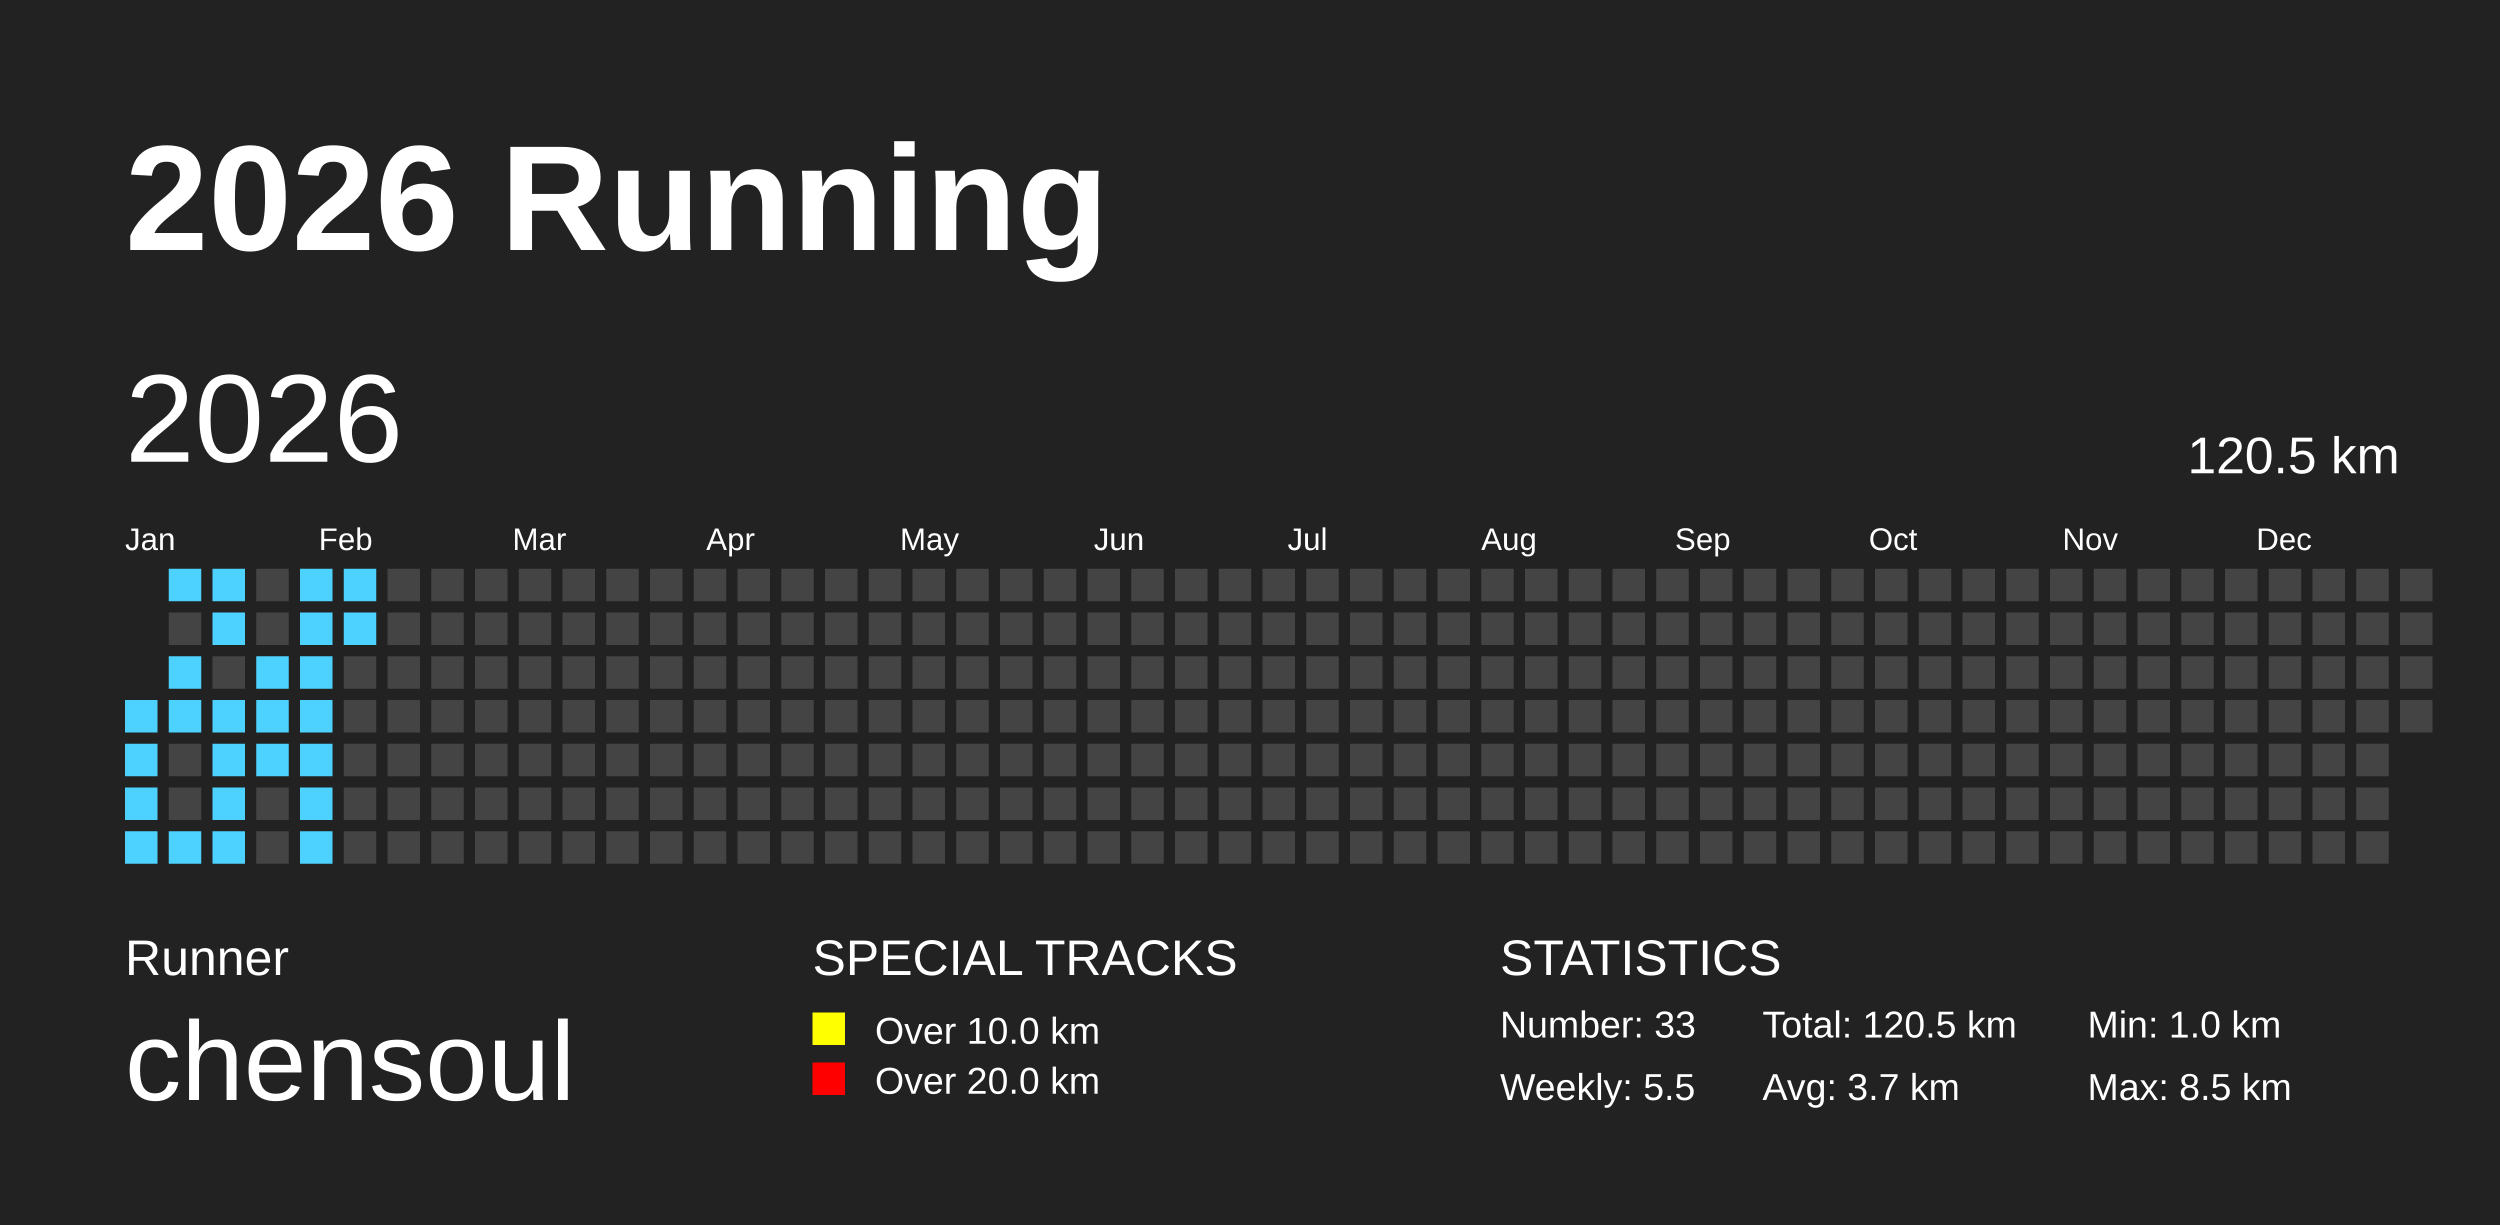
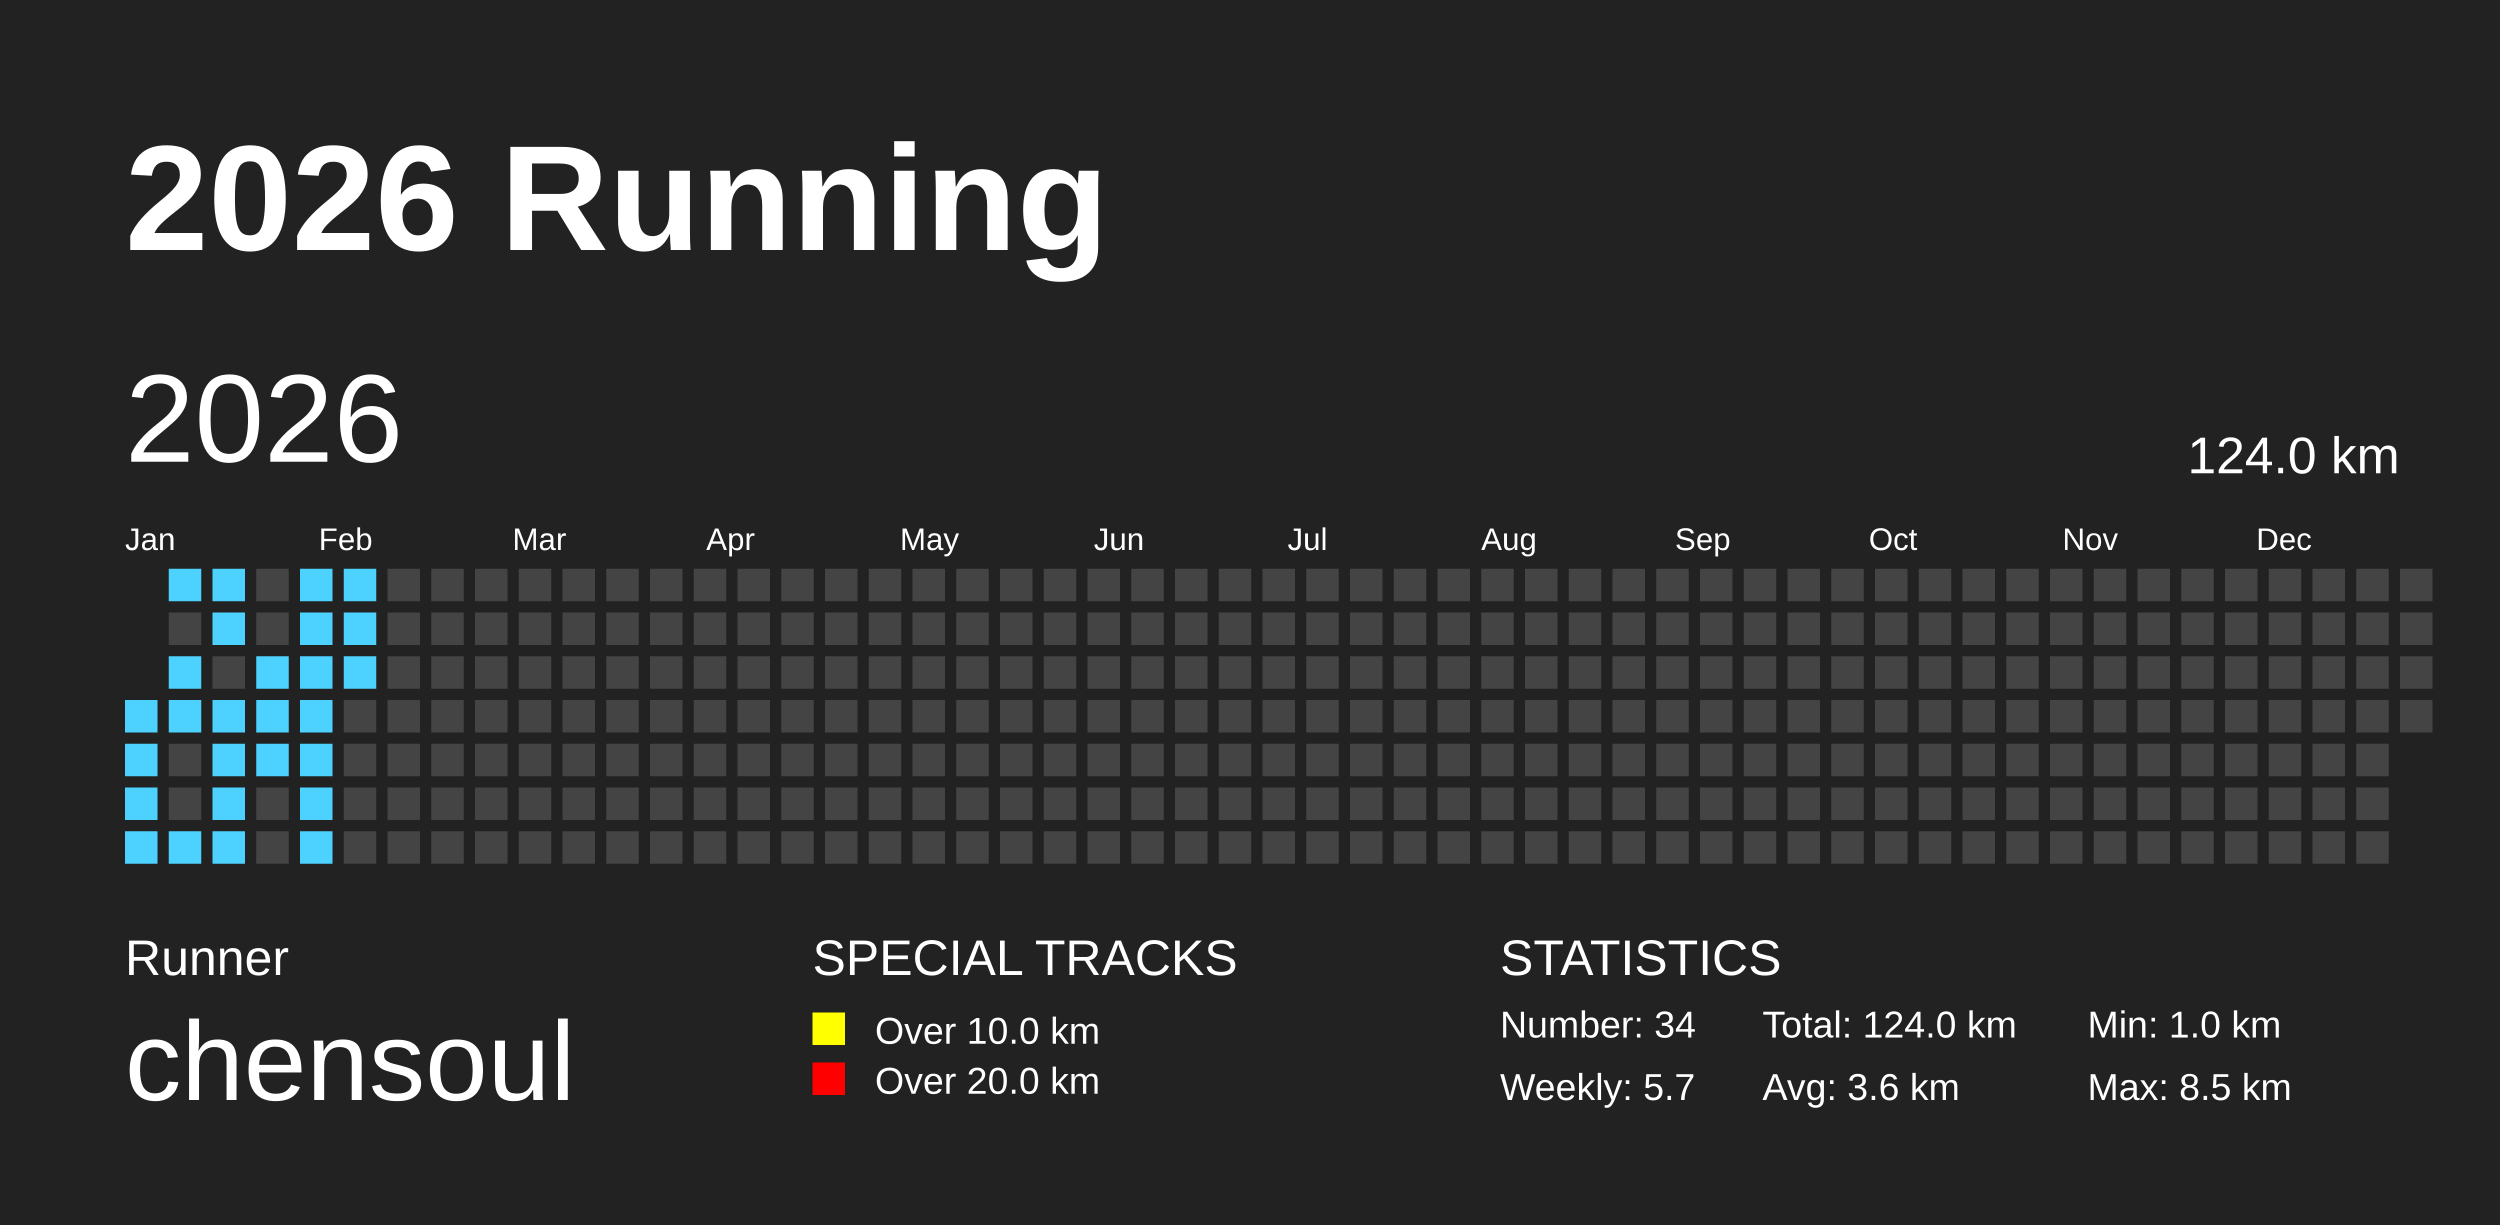
<svg xmlns="http://www.w3.org/2000/svg" baseProfile="full" height="98mm" version="1.1" viewBox="0,0,200,98" width="200mm">
  <defs />
  <rect fill="#222222" height="98" width="200" x="0" y="0" />
  <text fill="#FFFFFF" style="font-size:12px; font-family:Arial; font-weight:bold;" x="10" y="20">2026 Running</text>
  <text fill="#FFFFFF" style="font-size:4px; font-family:Arial" x="10" y="78">Runner</text>
  <text fill="#FFFFFF" style="font-size:9px; font-family:Arial" x="10" y="88">chensoul</text>
  <text fill="#FFFFFF" style="font-size:4px; font-family:Arial" x="65" y="78">SPECIAL TRACKS</text>
  <rect fill="yellow" height="2.6" width="2.6" x="65" y="81" />
  <text fill="#FFFFFF" style="font-size:3px; font-family:Arial" x="70" y="83.5">Over 10.0 km</text>
  <rect fill="red" height="2.6" width="2.6" x="65" y="85" />
  <text fill="#FFFFFF" style="font-size:3px; font-family:Arial" x="70" y="87.5">Over 20.0 km</text>
  <text fill="#FFFFFF" style="font-size:4px; font-family:Arial" x="120" y="78">STATISTICS</text>
-   <text fill="#FFFFFF" style="font-size:3px; font-family:Arial" x="120" y="83">Number: 33</text>
-   <text fill="#FFFFFF" style="font-size:3px; font-family:Arial" x="120" y="88">Weekly: 5.5</text>
-   <text fill="#FFFFFF" style="font-size:3px; font-family:Arial" x="141" y="83">Total: 120.5 km</text>
-   <text fill="#FFFFFF" style="font-size:3px; font-family:Arial" x="141" y="88">Avg: 3.7 km</text>
+   <text fill="#FFFFFF" style="font-size:3px; font-family:Arial" x="120" y="83">Number: 34</text>
+   <text fill="#FFFFFF" style="font-size:3px; font-family:Arial" x="120" y="88">Weekly: 5.7</text>
+   <text fill="#FFFFFF" style="font-size:3px; font-family:Arial" x="141" y="83">Total: 124.0 km</text>
+   <text fill="#FFFFFF" style="font-size:3px; font-family:Arial" x="141" y="88">Avg: 3.6 km</text>
  <text fill="#FFFFFF" style="font-size:3px; font-family:Arial" x="167" y="83">Min: 1.0 km</text>
  <text fill="#FFFFFF" style="font-size:3px; font-family:Arial" x="167" y="88">Max: 8.5 km</text>
  <text dominant-baseline="hanging" fill="#FFFFFF" style="font-size:10.0px; font-family:Arial;" x="10" y="30">2026</text>
-   <text dominant-baseline="hanging" fill="#FFFFFF" style="font-size:4.125px; font-family:Arial;" x="175" y="35">120.5 km</text>
+   <text dominant-baseline="hanging" fill="#FFFFFF" style="font-size:4.125px; font-family:Arial;" x="175" y="35">124.0 km</text>
  <text fill="#FFFFFF" style="font-size:2.5px; font-family:Arial" x="10.0" y="44">Jan</text>
  <text fill="#FFFFFF" style="font-size:2.5px; font-family:Arial" x="25.5" y="44">Feb</text>
  <text fill="#FFFFFF" style="font-size:2.5px; font-family:Arial" x="41.0" y="44">Mar</text>
  <text fill="#FFFFFF" style="font-size:2.5px; font-family:Arial" x="56.5" y="44">Apr</text>
  <text fill="#FFFFFF" style="font-size:2.5px; font-family:Arial" x="72.0" y="44">May</text>
  <text fill="#FFFFFF" style="font-size:2.5px; font-family:Arial" x="87.5" y="44">Jun</text>
  <text fill="#FFFFFF" style="font-size:2.5px; font-family:Arial" x="103.0" y="44">Jul</text>
  <text fill="#FFFFFF" style="font-size:2.5px; font-family:Arial" x="118.5" y="44">Aug</text>
  <text fill="#FFFFFF" style="font-size:2.5px; font-family:Arial" x="134.0" y="44">Sep</text>
  <text fill="#FFFFFF" style="font-size:2.5px; font-family:Arial" x="149.5" y="44">Oct</text>
  <text fill="#FFFFFF" style="font-size:2.5px; font-family:Arial" x="165.0" y="44">Nov</text>
  <text fill="#FFFFFF" style="font-size:2.5px; font-family:Arial" x="180.5" y="44">Dec</text>
  <rect fill="#4DD2FF" height="2.6" width="2.6" x="10.0" y="56.0" />
  <rect fill="#4DD2FF" height="2.6" width="2.6" x="10.0" y="59.5" />
  <rect fill="#4DD2FF" height="2.6" width="2.6" x="10.0" y="63.0" />
  <rect fill="#4DD2FF" height="2.6" width="2.6" x="10.0" y="66.5" />
  <rect fill="#4DD2FF" height="2.6" width="2.6" x="13.5" y="45.5" />
  <rect fill="#444444" height="2.6" width="2.6" x="13.5" y="49.0" />
  <rect fill="#4DD2FF" height="2.6" width="2.6" x="13.5" y="52.5" />
  <rect fill="#4DD2FF" height="2.6" width="2.6" x="13.5" y="56.0" />
  <rect fill="#444444" height="2.6" width="2.6" x="13.5" y="59.5" />
  <rect fill="#444444" height="2.6" width="2.6" x="13.5" y="63.0" />
  <rect fill="#4DD2FF" height="2.6" width="2.6" x="13.5" y="66.5" />
  <rect fill="#4DD2FF" height="2.6" width="2.6" x="17.0" y="45.5" />
  <rect fill="#4DD2FF" height="2.6" width="2.6" x="17.0" y="49.0" />
  <rect fill="#444444" height="2.6" width="2.6" x="17.0" y="52.5" />
  <rect fill="#4DD2FF" height="2.6" width="2.6" x="17.0" y="56.0" />
  <rect fill="#4DD2FF" height="2.6" width="2.6" x="17.0" y="59.5" />
  <rect fill="#4DD2FF" height="2.6" width="2.6" x="17.0" y="63.0" />
  <rect fill="#4DD2FF" height="2.6" width="2.6" x="17.0" y="66.5" />
  <rect fill="#444444" height="2.6" width="2.6" x="20.5" y="45.5" />
  <rect fill="#444444" height="2.6" width="2.6" x="20.5" y="49.0" />
  <rect fill="#4DD2FF" height="2.6" width="2.6" x="20.5" y="52.5" />
  <rect fill="#4DD2FF" height="2.6" width="2.6" x="20.5" y="56.0" />
  <rect fill="#4DD2FF" height="2.6" width="2.6" x="20.5" y="59.5" />
  <rect fill="#444444" height="2.6" width="2.6" x="20.5" y="63.0" />
  <rect fill="#444444" height="2.6" width="2.6" x="20.5" y="66.5" />
  <rect fill="#4DD2FF" height="2.6" width="2.6" x="24.0" y="45.5" />
  <rect fill="#4DD2FF" height="2.6" width="2.6" x="24.0" y="49.0" />
  <rect fill="#4DD2FF" height="2.6" width="2.6" x="24.0" y="52.5" />
  <rect fill="#4DD2FF" height="2.6" width="2.6" x="24.0" y="56.0" />
  <rect fill="#4DD2FF" height="2.6" width="2.6" x="24.0" y="59.5" />
  <rect fill="#4DD2FF" height="2.6" width="2.6" x="24.0" y="63.0" />
  <rect fill="#4DD2FF" height="2.6" width="2.6" x="24.0" y="66.5" />
  <rect fill="#4DD2FF" height="2.6" width="2.6" x="27.5" y="45.5" />
  <rect fill="#4DD2FF" height="2.6" width="2.6" x="27.5" y="49.0" />
-   <rect fill="#444444" height="2.6" width="2.6" x="27.5" y="52.5" />
+   <rect fill="#4DD2FF" height="2.6" width="2.6" x="27.5" y="52.5" />
  <rect fill="#444444" height="2.6" width="2.6" x="27.5" y="56.0" />
  <rect fill="#444444" height="2.6" width="2.6" x="27.5" y="59.5" />
  <rect fill="#444444" height="2.6" width="2.6" x="27.5" y="63.0" />
  <rect fill="#444444" height="2.6" width="2.6" x="27.5" y="66.5" />
  <rect fill="#444444" height="2.6" width="2.6" x="31.0" y="45.5" />
  <rect fill="#444444" height="2.6" width="2.6" x="31.0" y="49.0" />
  <rect fill="#444444" height="2.6" width="2.6" x="31.0" y="52.5" />
  <rect fill="#444444" height="2.6" width="2.6" x="31.0" y="56.0" />
  <rect fill="#444444" height="2.6" width="2.6" x="31.0" y="59.5" />
  <rect fill="#444444" height="2.6" width="2.6" x="31.0" y="63.0" />
  <rect fill="#444444" height="2.6" width="2.6" x="31.0" y="66.5" />
  <rect fill="#444444" height="2.6" width="2.6" x="34.5" y="45.5" />
  <rect fill="#444444" height="2.6" width="2.6" x="34.5" y="49.0" />
  <rect fill="#444444" height="2.6" width="2.6" x="34.5" y="52.5" />
  <rect fill="#444444" height="2.6" width="2.6" x="34.5" y="56.0" />
  <rect fill="#444444" height="2.6" width="2.6" x="34.5" y="59.5" />
  <rect fill="#444444" height="2.6" width="2.6" x="34.5" y="63.0" />
  <rect fill="#444444" height="2.6" width="2.6" x="34.5" y="66.5" />
  <rect fill="#444444" height="2.6" width="2.6" x="38.0" y="45.5" />
  <rect fill="#444444" height="2.6" width="2.6" x="38.0" y="49.0" />
  <rect fill="#444444" height="2.6" width="2.6" x="38.0" y="52.5" />
  <rect fill="#444444" height="2.6" width="2.6" x="38.0" y="56.0" />
  <rect fill="#444444" height="2.6" width="2.6" x="38.0" y="59.5" />
  <rect fill="#444444" height="2.6" width="2.6" x="38.0" y="63.0" />
  <rect fill="#444444" height="2.6" width="2.6" x="38.0" y="66.5" />
  <rect fill="#444444" height="2.6" width="2.6" x="41.5" y="45.5" />
  <rect fill="#444444" height="2.6" width="2.6" x="41.5" y="49.0" />
  <rect fill="#444444" height="2.6" width="2.6" x="41.5" y="52.5" />
  <rect fill="#444444" height="2.6" width="2.6" x="41.5" y="56.0" />
  <rect fill="#444444" height="2.6" width="2.6" x="41.5" y="59.5" />
  <rect fill="#444444" height="2.6" width="2.6" x="41.5" y="63.0" />
  <rect fill="#444444" height="2.6" width="2.6" x="41.5" y="66.5" />
  <rect fill="#444444" height="2.6" width="2.6" x="45.0" y="45.5" />
  <rect fill="#444444" height="2.6" width="2.6" x="45.0" y="49.0" />
  <rect fill="#444444" height="2.6" width="2.6" x="45.0" y="52.5" />
  <rect fill="#444444" height="2.6" width="2.6" x="45.0" y="56.0" />
  <rect fill="#444444" height="2.6" width="2.6" x="45.0" y="59.5" />
  <rect fill="#444444" height="2.6" width="2.6" x="45.0" y="63.0" />
  <rect fill="#444444" height="2.6" width="2.6" x="45.0" y="66.5" />
  <rect fill="#444444" height="2.6" width="2.6" x="48.5" y="45.5" />
  <rect fill="#444444" height="2.6" width="2.6" x="48.5" y="49.0" />
  <rect fill="#444444" height="2.6" width="2.6" x="48.5" y="52.5" />
  <rect fill="#444444" height="2.6" width="2.6" x="48.5" y="56.0" />
  <rect fill="#444444" height="2.6" width="2.6" x="48.5" y="59.5" />
  <rect fill="#444444" height="2.6" width="2.6" x="48.5" y="63.0" />
  <rect fill="#444444" height="2.6" width="2.6" x="48.5" y="66.5" />
  <rect fill="#444444" height="2.6" width="2.6" x="52.0" y="45.5" />
  <rect fill="#444444" height="2.6" width="2.6" x="52.0" y="49.0" />
  <rect fill="#444444" height="2.6" width="2.6" x="52.0" y="52.5" />
  <rect fill="#444444" height="2.6" width="2.6" x="52.0" y="56.0" />
  <rect fill="#444444" height="2.6" width="2.6" x="52.0" y="59.5" />
  <rect fill="#444444" height="2.6" width="2.6" x="52.0" y="63.0" />
  <rect fill="#444444" height="2.6" width="2.6" x="52.0" y="66.5" />
  <rect fill="#444444" height="2.6" width="2.6" x="55.5" y="45.5" />
  <rect fill="#444444" height="2.6" width="2.6" x="55.5" y="49.0" />
  <rect fill="#444444" height="2.6" width="2.6" x="55.5" y="52.5" />
  <rect fill="#444444" height="2.6" width="2.6" x="55.5" y="56.0" />
  <rect fill="#444444" height="2.6" width="2.6" x="55.5" y="59.5" />
  <rect fill="#444444" height="2.6" width="2.6" x="55.5" y="63.0" />
  <rect fill="#444444" height="2.6" width="2.6" x="55.5" y="66.5" />
  <rect fill="#444444" height="2.6" width="2.6" x="59.0" y="45.5" />
  <rect fill="#444444" height="2.6" width="2.6" x="59.0" y="49.0" />
  <rect fill="#444444" height="2.6" width="2.6" x="59.0" y="52.5" />
  <rect fill="#444444" height="2.6" width="2.6" x="59.0" y="56.0" />
  <rect fill="#444444" height="2.6" width="2.6" x="59.0" y="59.5" />
  <rect fill="#444444" height="2.6" width="2.6" x="59.0" y="63.0" />
  <rect fill="#444444" height="2.6" width="2.6" x="59.0" y="66.5" />
  <rect fill="#444444" height="2.6" width="2.6" x="62.5" y="45.5" />
  <rect fill="#444444" height="2.6" width="2.6" x="62.5" y="49.0" />
  <rect fill="#444444" height="2.6" width="2.6" x="62.5" y="52.5" />
  <rect fill="#444444" height="2.6" width="2.6" x="62.5" y="56.0" />
  <rect fill="#444444" height="2.6" width="2.6" x="62.5" y="59.5" />
  <rect fill="#444444" height="2.6" width="2.6" x="62.5" y="63.0" />
  <rect fill="#444444" height="2.6" width="2.6" x="62.5" y="66.5" />
  <rect fill="#444444" height="2.6" width="2.6" x="66.0" y="45.5" />
  <rect fill="#444444" height="2.6" width="2.6" x="66.0" y="49.0" />
  <rect fill="#444444" height="2.6" width="2.6" x="66.0" y="52.5" />
  <rect fill="#444444" height="2.6" width="2.6" x="66.0" y="56.0" />
  <rect fill="#444444" height="2.6" width="2.6" x="66.0" y="59.5" />
  <rect fill="#444444" height="2.6" width="2.6" x="66.0" y="63.0" />
  <rect fill="#444444" height="2.6" width="2.6" x="66.0" y="66.5" />
  <rect fill="#444444" height="2.6" width="2.6" x="69.5" y="45.5" />
  <rect fill="#444444" height="2.6" width="2.6" x="69.5" y="49.0" />
  <rect fill="#444444" height="2.6" width="2.6" x="69.5" y="52.5" />
  <rect fill="#444444" height="2.6" width="2.6" x="69.5" y="56.0" />
  <rect fill="#444444" height="2.6" width="2.6" x="69.5" y="59.5" />
  <rect fill="#444444" height="2.6" width="2.6" x="69.5" y="63.0" />
  <rect fill="#444444" height="2.6" width="2.6" x="69.5" y="66.5" />
  <rect fill="#444444" height="2.6" width="2.6" x="73.0" y="45.5" />
  <rect fill="#444444" height="2.6" width="2.6" x="73.0" y="49.0" />
  <rect fill="#444444" height="2.6" width="2.6" x="73.0" y="52.5" />
  <rect fill="#444444" height="2.6" width="2.6" x="73.0" y="56.0" />
  <rect fill="#444444" height="2.6" width="2.6" x="73.0" y="59.5" />
  <rect fill="#444444" height="2.6" width="2.6" x="73.0" y="63.0" />
  <rect fill="#444444" height="2.6" width="2.6" x="73.0" y="66.5" />
  <rect fill="#444444" height="2.6" width="2.6" x="76.5" y="45.5" />
  <rect fill="#444444" height="2.6" width="2.6" x="76.5" y="49.0" />
  <rect fill="#444444" height="2.6" width="2.6" x="76.5" y="52.5" />
  <rect fill="#444444" height="2.6" width="2.6" x="76.5" y="56.0" />
  <rect fill="#444444" height="2.6" width="2.6" x="76.5" y="59.5" />
  <rect fill="#444444" height="2.6" width="2.6" x="76.5" y="63.0" />
  <rect fill="#444444" height="2.6" width="2.6" x="76.5" y="66.5" />
  <rect fill="#444444" height="2.6" width="2.6" x="80.0" y="45.5" />
  <rect fill="#444444" height="2.6" width="2.6" x="80.0" y="49.0" />
  <rect fill="#444444" height="2.6" width="2.6" x="80.0" y="52.5" />
  <rect fill="#444444" height="2.6" width="2.6" x="80.0" y="56.0" />
  <rect fill="#444444" height="2.6" width="2.6" x="80.0" y="59.5" />
  <rect fill="#444444" height="2.6" width="2.6" x="80.0" y="63.0" />
  <rect fill="#444444" height="2.6" width="2.6" x="80.0" y="66.5" />
  <rect fill="#444444" height="2.6" width="2.6" x="83.5" y="45.5" />
  <rect fill="#444444" height="2.6" width="2.6" x="83.5" y="49.0" />
  <rect fill="#444444" height="2.6" width="2.6" x="83.5" y="52.5" />
  <rect fill="#444444" height="2.6" width="2.6" x="83.5" y="56.0" />
  <rect fill="#444444" height="2.6" width="2.6" x="83.5" y="59.5" />
  <rect fill="#444444" height="2.6" width="2.6" x="83.5" y="63.0" />
  <rect fill="#444444" height="2.6" width="2.6" x="83.5" y="66.5" />
  <rect fill="#444444" height="2.6" width="2.6" x="87.0" y="45.5" />
  <rect fill="#444444" height="2.6" width="2.6" x="87.0" y="49.0" />
  <rect fill="#444444" height="2.6" width="2.6" x="87.0" y="52.5" />
  <rect fill="#444444" height="2.6" width="2.6" x="87.0" y="56.0" />
  <rect fill="#444444" height="2.6" width="2.6" x="87.0" y="59.5" />
  <rect fill="#444444" height="2.6" width="2.6" x="87.0" y="63.0" />
  <rect fill="#444444" height="2.6" width="2.6" x="87.0" y="66.5" />
  <rect fill="#444444" height="2.6" width="2.6" x="90.5" y="45.5" />
  <rect fill="#444444" height="2.6" width="2.6" x="90.5" y="49.0" />
  <rect fill="#444444" height="2.6" width="2.6" x="90.5" y="52.5" />
  <rect fill="#444444" height="2.6" width="2.6" x="90.5" y="56.0" />
  <rect fill="#444444" height="2.6" width="2.6" x="90.5" y="59.5" />
  <rect fill="#444444" height="2.6" width="2.6" x="90.5" y="63.0" />
  <rect fill="#444444" height="2.6" width="2.6" x="90.5" y="66.5" />
  <rect fill="#444444" height="2.6" width="2.6" x="94.0" y="45.5" />
  <rect fill="#444444" height="2.6" width="2.6" x="94.0" y="49.0" />
  <rect fill="#444444" height="2.6" width="2.6" x="94.0" y="52.5" />
  <rect fill="#444444" height="2.6" width="2.6" x="94.0" y="56.0" />
  <rect fill="#444444" height="2.6" width="2.6" x="94.0" y="59.5" />
  <rect fill="#444444" height="2.6" width="2.6" x="94.0" y="63.0" />
  <rect fill="#444444" height="2.6" width="2.6" x="94.0" y="66.5" />
  <rect fill="#444444" height="2.6" width="2.6" x="97.5" y="45.5" />
  <rect fill="#444444" height="2.6" width="2.6" x="97.5" y="49.0" />
  <rect fill="#444444" height="2.6" width="2.6" x="97.5" y="52.5" />
  <rect fill="#444444" height="2.6" width="2.6" x="97.5" y="56.0" />
  <rect fill="#444444" height="2.6" width="2.6" x="97.5" y="59.5" />
  <rect fill="#444444" height="2.6" width="2.6" x="97.5" y="63.0" />
  <rect fill="#444444" height="2.6" width="2.6" x="97.5" y="66.5" />
  <rect fill="#444444" height="2.6" width="2.6" x="101.0" y="45.5" />
  <rect fill="#444444" height="2.6" width="2.6" x="101.0" y="49.0" />
  <rect fill="#444444" height="2.6" width="2.6" x="101.0" y="52.5" />
  <rect fill="#444444" height="2.6" width="2.6" x="101.0" y="56.0" />
  <rect fill="#444444" height="2.6" width="2.6" x="101.0" y="59.5" />
  <rect fill="#444444" height="2.6" width="2.6" x="101.0" y="63.0" />
  <rect fill="#444444" height="2.6" width="2.6" x="101.0" y="66.5" />
  <rect fill="#444444" height="2.6" width="2.6" x="104.5" y="45.5" />
  <rect fill="#444444" height="2.6" width="2.6" x="104.5" y="49.0" />
  <rect fill="#444444" height="2.6" width="2.6" x="104.5" y="52.5" />
  <rect fill="#444444" height="2.6" width="2.6" x="104.5" y="56.0" />
  <rect fill="#444444" height="2.6" width="2.6" x="104.5" y="59.5" />
  <rect fill="#444444" height="2.6" width="2.6" x="104.5" y="63.0" />
  <rect fill="#444444" height="2.6" width="2.6" x="104.5" y="66.5" />
  <rect fill="#444444" height="2.6" width="2.6" x="108.0" y="45.5" />
  <rect fill="#444444" height="2.6" width="2.6" x="108.0" y="49.0" />
  <rect fill="#444444" height="2.6" width="2.6" x="108.0" y="52.5" />
  <rect fill="#444444" height="2.6" width="2.6" x="108.0" y="56.0" />
  <rect fill="#444444" height="2.6" width="2.6" x="108.0" y="59.5" />
  <rect fill="#444444" height="2.6" width="2.6" x="108.0" y="63.0" />
  <rect fill="#444444" height="2.6" width="2.6" x="108.0" y="66.5" />
  <rect fill="#444444" height="2.6" width="2.6" x="111.5" y="45.5" />
  <rect fill="#444444" height="2.6" width="2.6" x="111.5" y="49.0" />
  <rect fill="#444444" height="2.6" width="2.6" x="111.5" y="52.5" />
  <rect fill="#444444" height="2.6" width="2.6" x="111.5" y="56.0" />
  <rect fill="#444444" height="2.6" width="2.6" x="111.5" y="59.5" />
  <rect fill="#444444" height="2.6" width="2.6" x="111.5" y="63.0" />
  <rect fill="#444444" height="2.6" width="2.6" x="111.5" y="66.5" />
  <rect fill="#444444" height="2.6" width="2.6" x="115.0" y="45.5" />
  <rect fill="#444444" height="2.6" width="2.6" x="115.0" y="49.0" />
  <rect fill="#444444" height="2.6" width="2.6" x="115.0" y="52.5" />
  <rect fill="#444444" height="2.6" width="2.6" x="115.0" y="56.0" />
  <rect fill="#444444" height="2.6" width="2.6" x="115.0" y="59.5" />
  <rect fill="#444444" height="2.6" width="2.6" x="115.0" y="63.0" />
  <rect fill="#444444" height="2.6" width="2.6" x="115.0" y="66.5" />
  <rect fill="#444444" height="2.6" width="2.6" x="118.5" y="45.5" />
  <rect fill="#444444" height="2.6" width="2.6" x="118.5" y="49.0" />
  <rect fill="#444444" height="2.6" width="2.6" x="118.5" y="52.5" />
  <rect fill="#444444" height="2.6" width="2.6" x="118.5" y="56.0" />
  <rect fill="#444444" height="2.6" width="2.6" x="118.5" y="59.5" />
  <rect fill="#444444" height="2.6" width="2.6" x="118.5" y="63.0" />
  <rect fill="#444444" height="2.6" width="2.6" x="118.5" y="66.5" />
  <rect fill="#444444" height="2.6" width="2.6" x="122.0" y="45.5" />
  <rect fill="#444444" height="2.6" width="2.6" x="122.0" y="49.0" />
  <rect fill="#444444" height="2.6" width="2.6" x="122.0" y="52.5" />
  <rect fill="#444444" height="2.6" width="2.6" x="122.0" y="56.0" />
  <rect fill="#444444" height="2.6" width="2.6" x="122.0" y="59.5" />
  <rect fill="#444444" height="2.6" width="2.6" x="122.0" y="63.0" />
  <rect fill="#444444" height="2.6" width="2.6" x="122.0" y="66.5" />
  <rect fill="#444444" height="2.6" width="2.6" x="125.5" y="45.5" />
  <rect fill="#444444" height="2.6" width="2.6" x="125.5" y="49.0" />
  <rect fill="#444444" height="2.6" width="2.6" x="125.5" y="52.5" />
  <rect fill="#444444" height="2.6" width="2.6" x="125.5" y="56.0" />
  <rect fill="#444444" height="2.6" width="2.6" x="125.5" y="59.5" />
  <rect fill="#444444" height="2.6" width="2.6" x="125.5" y="63.0" />
  <rect fill="#444444" height="2.6" width="2.6" x="125.5" y="66.5" />
  <rect fill="#444444" height="2.6" width="2.6" x="129.0" y="45.5" />
  <rect fill="#444444" height="2.6" width="2.6" x="129.0" y="49.0" />
  <rect fill="#444444" height="2.6" width="2.6" x="129.0" y="52.5" />
  <rect fill="#444444" height="2.6" width="2.6" x="129.0" y="56.0" />
  <rect fill="#444444" height="2.6" width="2.6" x="129.0" y="59.5" />
  <rect fill="#444444" height="2.6" width="2.6" x="129.0" y="63.0" />
  <rect fill="#444444" height="2.6" width="2.6" x="129.0" y="66.5" />
  <rect fill="#444444" height="2.6" width="2.6" x="132.5" y="45.5" />
  <rect fill="#444444" height="2.6" width="2.6" x="132.5" y="49.0" />
  <rect fill="#444444" height="2.6" width="2.6" x="132.5" y="52.5" />
  <rect fill="#444444" height="2.6" width="2.6" x="132.5" y="56.0" />
  <rect fill="#444444" height="2.6" width="2.6" x="132.5" y="59.5" />
  <rect fill="#444444" height="2.6" width="2.6" x="132.5" y="63.0" />
  <rect fill="#444444" height="2.6" width="2.6" x="132.5" y="66.5" />
  <rect fill="#444444" height="2.6" width="2.6" x="136.0" y="45.5" />
  <rect fill="#444444" height="2.6" width="2.6" x="136.0" y="49.0" />
  <rect fill="#444444" height="2.6" width="2.6" x="136.0" y="52.5" />
  <rect fill="#444444" height="2.6" width="2.6" x="136.0" y="56.0" />
  <rect fill="#444444" height="2.6" width="2.6" x="136.0" y="59.5" />
  <rect fill="#444444" height="2.6" width="2.6" x="136.0" y="63.0" />
  <rect fill="#444444" height="2.6" width="2.6" x="136.0" y="66.5" />
  <rect fill="#444444" height="2.6" width="2.6" x="139.5" y="45.5" />
  <rect fill="#444444" height="2.6" width="2.6" x="139.5" y="49.0" />
  <rect fill="#444444" height="2.6" width="2.6" x="139.5" y="52.5" />
  <rect fill="#444444" height="2.6" width="2.6" x="139.5" y="56.0" />
  <rect fill="#444444" height="2.6" width="2.6" x="139.5" y="59.5" />
  <rect fill="#444444" height="2.6" width="2.6" x="139.5" y="63.0" />
  <rect fill="#444444" height="2.6" width="2.6" x="139.5" y="66.5" />
  <rect fill="#444444" height="2.6" width="2.6" x="143.0" y="45.5" />
  <rect fill="#444444" height="2.6" width="2.6" x="143.0" y="49.0" />
  <rect fill="#444444" height="2.6" width="2.6" x="143.0" y="52.5" />
  <rect fill="#444444" height="2.6" width="2.6" x="143.0" y="56.0" />
  <rect fill="#444444" height="2.6" width="2.6" x="143.0" y="59.5" />
  <rect fill="#444444" height="2.6" width="2.6" x="143.0" y="63.0" />
  <rect fill="#444444" height="2.6" width="2.6" x="143.0" y="66.5" />
  <rect fill="#444444" height="2.6" width="2.6" x="146.5" y="45.5" />
  <rect fill="#444444" height="2.6" width="2.6" x="146.5" y="49.0" />
  <rect fill="#444444" height="2.6" width="2.6" x="146.5" y="52.5" />
  <rect fill="#444444" height="2.6" width="2.6" x="146.5" y="56.0" />
  <rect fill="#444444" height="2.6" width="2.6" x="146.5" y="59.5" />
  <rect fill="#444444" height="2.6" width="2.6" x="146.5" y="63.0" />
  <rect fill="#444444" height="2.6" width="2.6" x="146.5" y="66.5" />
  <rect fill="#444444" height="2.6" width="2.6" x="150.0" y="45.5" />
  <rect fill="#444444" height="2.6" width="2.6" x="150.0" y="49.0" />
  <rect fill="#444444" height="2.6" width="2.6" x="150.0" y="52.5" />
  <rect fill="#444444" height="2.6" width="2.6" x="150.0" y="56.0" />
  <rect fill="#444444" height="2.6" width="2.6" x="150.0" y="59.5" />
  <rect fill="#444444" height="2.6" width="2.6" x="150.0" y="63.0" />
  <rect fill="#444444" height="2.6" width="2.6" x="150.0" y="66.5" />
  <rect fill="#444444" height="2.6" width="2.6" x="153.5" y="45.5" />
  <rect fill="#444444" height="2.6" width="2.6" x="153.5" y="49.0" />
  <rect fill="#444444" height="2.6" width="2.6" x="153.5" y="52.5" />
  <rect fill="#444444" height="2.6" width="2.6" x="153.5" y="56.0" />
  <rect fill="#444444" height="2.6" width="2.6" x="153.5" y="59.5" />
  <rect fill="#444444" height="2.6" width="2.6" x="153.5" y="63.0" />
  <rect fill="#444444" height="2.6" width="2.6" x="153.5" y="66.5" />
  <rect fill="#444444" height="2.6" width="2.6" x="157.0" y="45.5" />
  <rect fill="#444444" height="2.6" width="2.6" x="157.0" y="49.0" />
  <rect fill="#444444" height="2.6" width="2.6" x="157.0" y="52.5" />
  <rect fill="#444444" height="2.6" width="2.6" x="157.0" y="56.0" />
  <rect fill="#444444" height="2.6" width="2.6" x="157.0" y="59.5" />
  <rect fill="#444444" height="2.6" width="2.6" x="157.0" y="63.0" />
  <rect fill="#444444" height="2.6" width="2.6" x="157.0" y="66.5" />
  <rect fill="#444444" height="2.6" width="2.6" x="160.5" y="45.5" />
  <rect fill="#444444" height="2.6" width="2.6" x="160.5" y="49.0" />
  <rect fill="#444444" height="2.6" width="2.6" x="160.5" y="52.5" />
  <rect fill="#444444" height="2.6" width="2.6" x="160.5" y="56.0" />
  <rect fill="#444444" height="2.6" width="2.6" x="160.5" y="59.5" />
  <rect fill="#444444" height="2.6" width="2.6" x="160.5" y="63.0" />
  <rect fill="#444444" height="2.6" width="2.6" x="160.5" y="66.5" />
  <rect fill="#444444" height="2.6" width="2.6" x="164.0" y="45.5" />
  <rect fill="#444444" height="2.6" width="2.6" x="164.0" y="49.0" />
  <rect fill="#444444" height="2.6" width="2.6" x="164.0" y="52.5" />
  <rect fill="#444444" height="2.6" width="2.6" x="164.0" y="56.0" />
  <rect fill="#444444" height="2.6" width="2.6" x="164.0" y="59.5" />
  <rect fill="#444444" height="2.6" width="2.6" x="164.0" y="63.0" />
  <rect fill="#444444" height="2.6" width="2.6" x="164.0" y="66.5" />
  <rect fill="#444444" height="2.6" width="2.6" x="167.5" y="45.5" />
  <rect fill="#444444" height="2.6" width="2.6" x="167.5" y="49.0" />
  <rect fill="#444444" height="2.6" width="2.6" x="167.5" y="52.5" />
  <rect fill="#444444" height="2.6" width="2.6" x="167.5" y="56.0" />
  <rect fill="#444444" height="2.6" width="2.6" x="167.5" y="59.5" />
  <rect fill="#444444" height="2.6" width="2.6" x="167.5" y="63.0" />
  <rect fill="#444444" height="2.6" width="2.6" x="167.5" y="66.5" />
  <rect fill="#444444" height="2.6" width="2.6" x="171.0" y="45.5" />
  <rect fill="#444444" height="2.6" width="2.6" x="171.0" y="49.0" />
  <rect fill="#444444" height="2.6" width="2.6" x="171.0" y="52.5" />
  <rect fill="#444444" height="2.6" width="2.6" x="171.0" y="56.0" />
  <rect fill="#444444" height="2.6" width="2.6" x="171.0" y="59.5" />
  <rect fill="#444444" height="2.6" width="2.6" x="171.0" y="63.0" />
  <rect fill="#444444" height="2.6" width="2.6" x="171.0" y="66.5" />
  <rect fill="#444444" height="2.6" width="2.6" x="174.5" y="45.5" />
  <rect fill="#444444" height="2.6" width="2.6" x="174.5" y="49.0" />
  <rect fill="#444444" height="2.6" width="2.6" x="174.5" y="52.5" />
  <rect fill="#444444" height="2.6" width="2.6" x="174.5" y="56.0" />
  <rect fill="#444444" height="2.6" width="2.6" x="174.5" y="59.5" />
  <rect fill="#444444" height="2.6" width="2.6" x="174.5" y="63.0" />
  <rect fill="#444444" height="2.6" width="2.6" x="174.5" y="66.5" />
  <rect fill="#444444" height="2.6" width="2.6" x="178.0" y="45.5" />
  <rect fill="#444444" height="2.6" width="2.6" x="178.0" y="49.0" />
  <rect fill="#444444" height="2.6" width="2.6" x="178.0" y="52.5" />
  <rect fill="#444444" height="2.6" width="2.6" x="178.0" y="56.0" />
  <rect fill="#444444" height="2.6" width="2.6" x="178.0" y="59.5" />
  <rect fill="#444444" height="2.6" width="2.6" x="178.0" y="63.0" />
  <rect fill="#444444" height="2.6" width="2.6" x="178.0" y="66.5" />
  <rect fill="#444444" height="2.6" width="2.6" x="181.5" y="45.5" />
  <rect fill="#444444" height="2.6" width="2.6" x="181.5" y="49.0" />
  <rect fill="#444444" height="2.6" width="2.6" x="181.5" y="52.5" />
  <rect fill="#444444" height="2.6" width="2.6" x="181.5" y="56.0" />
  <rect fill="#444444" height="2.6" width="2.6" x="181.5" y="59.5" />
  <rect fill="#444444" height="2.6" width="2.6" x="181.5" y="63.0" />
  <rect fill="#444444" height="2.6" width="2.6" x="181.5" y="66.5" />
  <rect fill="#444444" height="2.6" width="2.6" x="185.0" y="45.5" />
  <rect fill="#444444" height="2.6" width="2.6" x="185.0" y="49.0" />
  <rect fill="#444444" height="2.6" width="2.6" x="185.0" y="52.5" />
  <rect fill="#444444" height="2.6" width="2.6" x="185.0" y="56.0" />
  <rect fill="#444444" height="2.6" width="2.6" x="185.0" y="59.5" />
  <rect fill="#444444" height="2.6" width="2.6" x="185.0" y="63.0" />
  <rect fill="#444444" height="2.6" width="2.6" x="185.0" y="66.5" />
  <rect fill="#444444" height="2.6" width="2.6" x="188.5" y="45.5" />
  <rect fill="#444444" height="2.6" width="2.6" x="188.5" y="49.0" />
  <rect fill="#444444" height="2.6" width="2.6" x="188.5" y="52.5" />
  <rect fill="#444444" height="2.6" width="2.6" x="188.5" y="56.0" />
  <rect fill="#444444" height="2.6" width="2.6" x="188.5" y="59.5" />
  <rect fill="#444444" height="2.6" width="2.6" x="188.5" y="63.0" />
  <rect fill="#444444" height="2.6" width="2.6" x="188.5" y="66.5" />
  <rect fill="#444444" height="2.6" width="2.6" x="192.0" y="45.5" />
  <rect fill="#444444" height="2.6" width="2.6" x="192.0" y="49.0" />
  <rect fill="#444444" height="2.6" width="2.6" x="192.0" y="52.5" />
  <rect fill="#444444" height="2.6" width="2.6" x="192.0" y="56.0" />
</svg>
